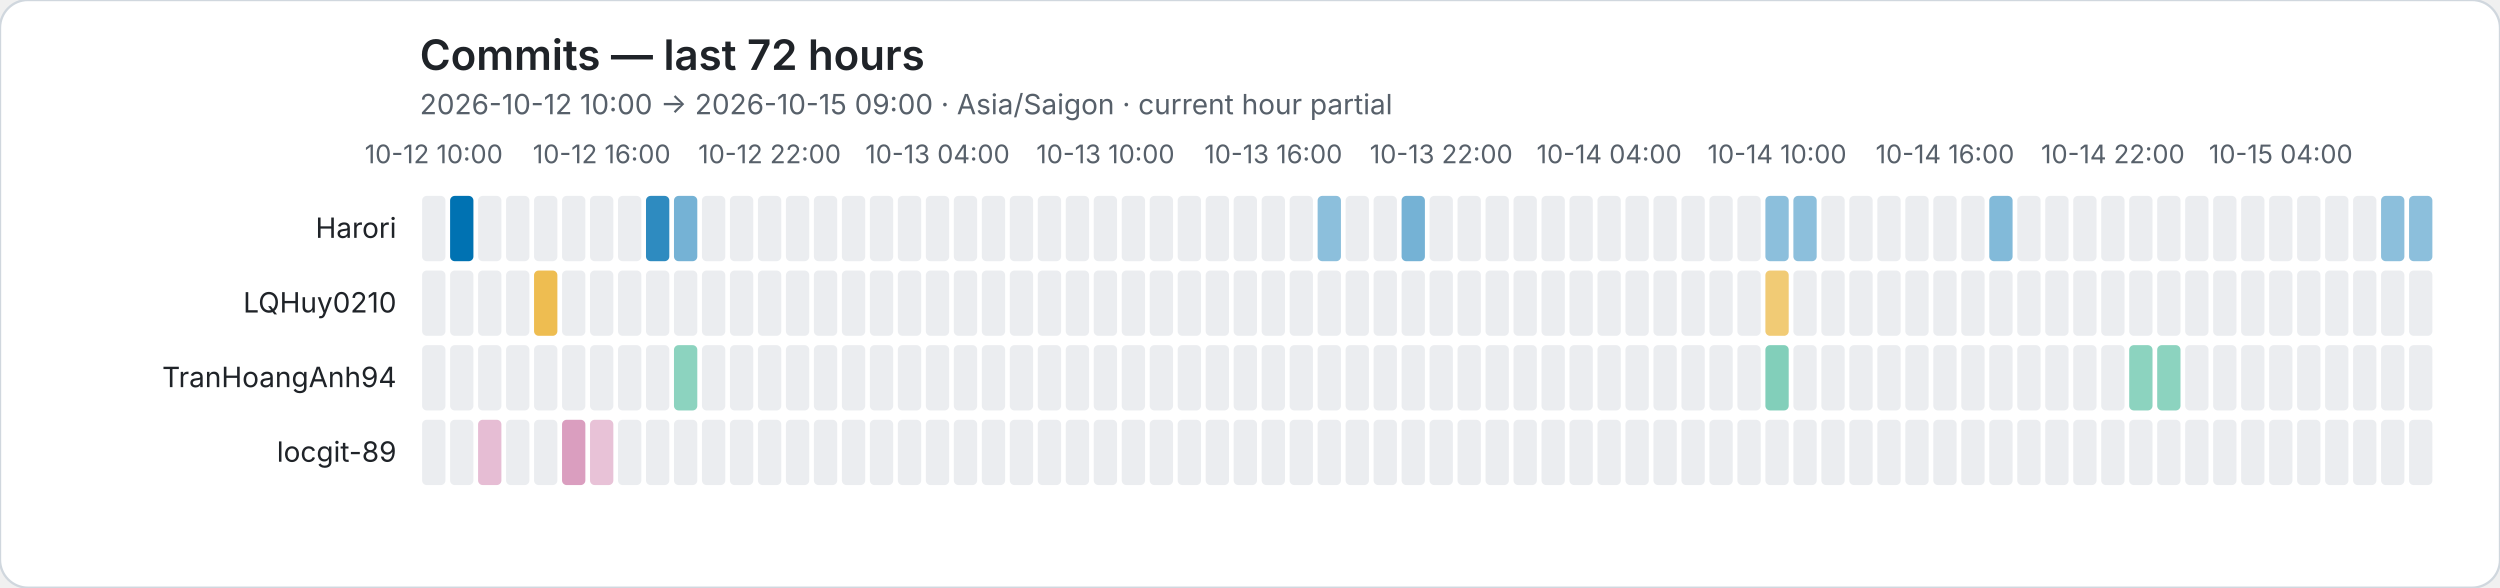
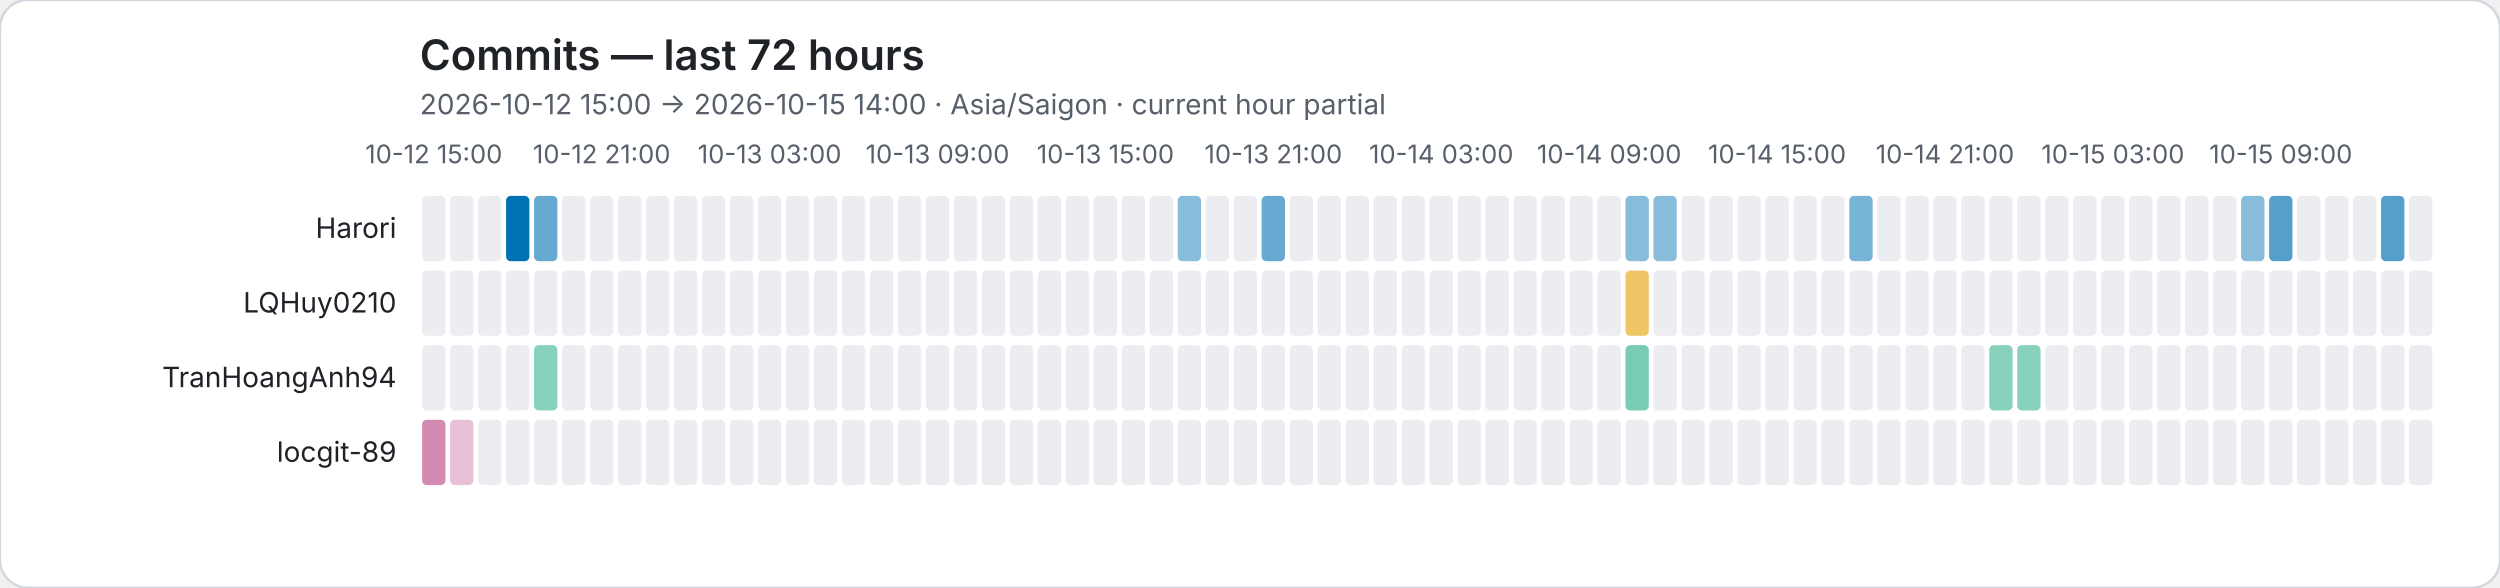
<svg xmlns="http://www.w3.org/2000/svg" role="img" viewBox="0 0 1072 252">
  <rect width="1072" height="252" rx="12" fill="#ffffff" stroke="#d0d7de" />
  <style>text{font-family:system-ui,-apple-system,BlinkMacSystemFont,"Segoe UI",sans-serif}.axis{fill:#57606a;font-size:11px}.heading{fill:#1f2328;font-size:18px;font-weight:600}.subheading{fill:#57606a;font-size:12px}.name{fill:#1f2328;font-size:12px}</style>
  <text class="heading" x="180" y="30">Commits — last 72 hours</text>
-   <text class="subheading" x="180" y="49">2026-10-12 10:00 → 2026-10-15 09:00 · Asia/Saigon · current hour partial</text>
-   <text class="axis" x="186" y="70" text-anchor="middle">10-12 10:00</text>
-   <text class="axis" x="258" y="70" text-anchor="middle">10-12 16:00</text>
-   <text class="axis" x="330" y="70" text-anchor="middle">10-12 22:00</text>
-   <text class="axis" x="402" y="70" text-anchor="middle">10-13 04:00</text>
-   <text class="axis" x="474" y="70" text-anchor="middle">10-13 10:00</text>
-   <text class="axis" x="546" y="70" text-anchor="middle">10-13 16:00</text>
-   <text class="axis" x="618" y="70" text-anchor="middle">10-13 22:00</text>
-   <text class="axis" x="690" y="70" text-anchor="middle">10-14 04:00</text>
-   <text class="axis" x="762" y="70" text-anchor="middle">10-14 10:00</text>
-   <text class="axis" x="834" y="70" text-anchor="middle">10-14 16:00</text>
-   <text class="axis" x="906" y="70" text-anchor="middle">10-14 22:00</text>
-   <text class="axis" x="978" y="70" text-anchor="middle">10-15 04:00</text>
+   <text class="subheading" x="180" y="49">2026-10-12 15:00 → 2026-10-15 14:00 · Asia/Saigon · current hour partial</text>
+   <text class="axis" x="186" y="70" text-anchor="middle">10-12 15:00</text>
+   <text class="axis" x="258" y="70" text-anchor="middle">10-12 21:00</text>
+   <text class="axis" x="330" y="70" text-anchor="middle">10-13 03:00</text>
+   <text class="axis" x="402" y="70" text-anchor="middle">10-13 09:00</text>
+   <text class="axis" x="474" y="70" text-anchor="middle">10-13 15:00</text>
+   <text class="axis" x="546" y="70" text-anchor="middle">10-13 21:00</text>
+   <text class="axis" x="618" y="70" text-anchor="middle">10-14 03:00</text>
+   <text class="axis" x="690" y="70" text-anchor="middle">10-14 09:00</text>
+   <text class="axis" x="762" y="70" text-anchor="middle">10-14 15:00</text>
+   <text class="axis" x="834" y="70" text-anchor="middle">10-14 21:00</text>
+   <text class="axis" x="906" y="70" text-anchor="middle">10-15 03:00</text>
+   <text class="axis" x="978" y="70" text-anchor="middle">10-15 09:00</text>
  <text class="name" x="170" y="102" text-anchor="end">Harori</text>
  <rect data-hour="0" x="181" y="84" width="10" height="28" rx="2" fill="#ebedf0" />
-   <rect data-hour="1" x="193" y="84" width="10" height="28" rx="2" fill="rgba(0, 114, 178, 1.00)" />
+   <rect data-hour="1" x="193" y="84" width="10" height="28" rx="2" fill="#ebedf0" />
  <rect data-hour="2" x="205" y="84" width="10" height="28" rx="2" fill="#ebedf0" />
-   <rect data-hour="3" x="217" y="84" width="10" height="28" rx="2" fill="#ebedf0" />
-   <rect data-hour="4" x="229" y="84" width="10" height="28" rx="2" fill="#ebedf0" />
+   <rect data-hour="3" x="217" y="84" width="10" height="28" rx="2" fill="rgba(0, 114, 178, 1.00)" />
+   <rect data-hour="4" x="229" y="84" width="10" height="28" rx="2" fill="rgba(0, 114, 178, 0.60)" />
  <rect data-hour="5" x="241" y="84" width="10" height="28" rx="2" fill="#ebedf0" />
  <rect data-hour="6" x="253" y="84" width="10" height="28" rx="2" fill="#ebedf0" />
  <rect data-hour="7" x="265" y="84" width="10" height="28" rx="2" fill="#ebedf0" />
-   <rect data-hour="8" x="277" y="84" width="10" height="28" rx="2" fill="rgba(0, 114, 178, 0.82)" />
-   <rect data-hour="9" x="289" y="84" width="10" height="28" rx="2" fill="rgba(0, 114, 178, 0.54)" />
+   <rect data-hour="8" x="277" y="84" width="10" height="28" rx="2" fill="#ebedf0" />
+   <rect data-hour="9" x="289" y="84" width="10" height="28" rx="2" fill="#ebedf0" />
  <rect data-hour="10" x="301" y="84" width="10" height="28" rx="2" fill="#ebedf0" />
  <rect data-hour="11" x="313" y="84" width="10" height="28" rx="2" fill="#ebedf0" />
  <rect data-hour="12" x="325" y="84" width="10" height="28" rx="2" fill="#ebedf0" />
  <rect data-hour="13" x="337" y="84" width="10" height="28" rx="2" fill="#ebedf0" />
  <rect data-hour="14" x="349" y="84" width="10" height="28" rx="2" fill="#ebedf0" />
  <rect data-hour="15" x="361" y="84" width="10" height="28" rx="2" fill="#ebedf0" />
  <rect data-hour="16" x="373" y="84" width="10" height="28" rx="2" fill="#ebedf0" />
  <rect data-hour="17" x="385" y="84" width="10" height="28" rx="2" fill="#ebedf0" />
  <rect data-hour="18" x="397" y="84" width="10" height="28" rx="2" fill="#ebedf0" />
  <rect data-hour="19" x="409" y="84" width="10" height="28" rx="2" fill="#ebedf0" />
  <rect data-hour="20" x="421" y="84" width="10" height="28" rx="2" fill="#ebedf0" />
  <rect data-hour="21" x="433" y="84" width="10" height="28" rx="2" fill="#ebedf0" />
  <rect data-hour="22" x="445" y="84" width="10" height="28" rx="2" fill="#ebedf0" />
  <rect data-hour="23" x="457" y="84" width="10" height="28" rx="2" fill="#ebedf0" />
  <rect data-hour="24" x="469" y="84" width="10" height="28" rx="2" fill="#ebedf0" />
  <rect data-hour="25" x="481" y="84" width="10" height="28" rx="2" fill="#ebedf0" />
  <rect data-hour="26" x="493" y="84" width="10" height="28" rx="2" fill="#ebedf0" />
-   <rect data-hour="27" x="505" y="84" width="10" height="28" rx="2" fill="#ebedf0" />
+   <rect data-hour="27" x="505" y="84" width="10" height="28" rx="2" fill="rgba(0, 114, 178, 0.47)" />
  <rect data-hour="28" x="517" y="84" width="10" height="28" rx="2" fill="#ebedf0" />
  <rect data-hour="29" x="529" y="84" width="10" height="28" rx="2" fill="#ebedf0" />
-   <rect data-hour="30" x="541" y="84" width="10" height="28" rx="2" fill="#ebedf0" />
+   <rect data-hour="30" x="541" y="84" width="10" height="28" rx="2" fill="rgba(0, 114, 178, 0.60)" />
  <rect data-hour="31" x="553" y="84" width="10" height="28" rx="2" fill="#ebedf0" />
-   <rect data-hour="32" x="565" y="84" width="10" height="28" rx="2" fill="rgba(0, 114, 178, 0.45)" />
+   <rect data-hour="32" x="565" y="84" width="10" height="28" rx="2" fill="#ebedf0" />
  <rect data-hour="33" x="577" y="84" width="10" height="28" rx="2" fill="#ebedf0" />
  <rect data-hour="34" x="589" y="84" width="10" height="28" rx="2" fill="#ebedf0" />
-   <rect data-hour="35" x="601" y="84" width="10" height="28" rx="2" fill="rgba(0, 114, 178, 0.54)" />
+   <rect data-hour="35" x="601" y="84" width="10" height="28" rx="2" fill="#ebedf0" />
  <rect data-hour="36" x="613" y="84" width="10" height="28" rx="2" fill="#ebedf0" />
  <rect data-hour="37" x="625" y="84" width="10" height="28" rx="2" fill="#ebedf0" />
  <rect data-hour="38" x="637" y="84" width="10" height="28" rx="2" fill="#ebedf0" />
  <rect data-hour="39" x="649" y="84" width="10" height="28" rx="2" fill="#ebedf0" />
  <rect data-hour="40" x="661" y="84" width="10" height="28" rx="2" fill="#ebedf0" />
  <rect data-hour="41" x="673" y="84" width="10" height="28" rx="2" fill="#ebedf0" />
  <rect data-hour="42" x="685" y="84" width="10" height="28" rx="2" fill="#ebedf0" />
-   <rect data-hour="43" x="697" y="84" width="10" height="28" rx="2" fill="#ebedf0" />
-   <rect data-hour="44" x="709" y="84" width="10" height="28" rx="2" fill="#ebedf0" />
+   <rect data-hour="43" x="697" y="84" width="10" height="28" rx="2" fill="rgba(0, 114, 178, 0.47)" />
+   <rect data-hour="44" x="709" y="84" width="10" height="28" rx="2" fill="rgba(0, 114, 178, 0.47)" />
  <rect data-hour="45" x="721" y="84" width="10" height="28" rx="2" fill="#ebedf0" />
  <rect data-hour="46" x="733" y="84" width="10" height="28" rx="2" fill="#ebedf0" />
  <rect data-hour="47" x="745" y="84" width="10" height="28" rx="2" fill="#ebedf0" />
-   <rect data-hour="48" x="757" y="84" width="10" height="28" rx="2" fill="rgba(0, 114, 178, 0.45)" />
-   <rect data-hour="49" x="769" y="84" width="10" height="28" rx="2" fill="rgba(0, 114, 178, 0.45)" />
+   <rect data-hour="48" x="757" y="84" width="10" height="28" rx="2" fill="#ebedf0" />
+   <rect data-hour="49" x="769" y="84" width="10" height="28" rx="2" fill="#ebedf0" />
  <rect data-hour="50" x="781" y="84" width="10" height="28" rx="2" fill="#ebedf0" />
-   <rect data-hour="51" x="793" y="84" width="10" height="28" rx="2" fill="#ebedf0" />
+   <rect data-hour="51" x="793" y="84" width="10" height="28" rx="2" fill="rgba(0, 114, 178, 0.53)" />
  <rect data-hour="52" x="805" y="84" width="10" height="28" rx="2" fill="#ebedf0" />
  <rect data-hour="53" x="817" y="84" width="10" height="28" rx="2" fill="#ebedf0" />
  <rect data-hour="54" x="829" y="84" width="10" height="28" rx="2" fill="#ebedf0" />
  <rect data-hour="55" x="841" y="84" width="10" height="28" rx="2" fill="#ebedf0" />
-   <rect data-hour="56" x="853" y="84" width="10" height="28" rx="2" fill="rgba(0, 114, 178, 0.49)" />
+   <rect data-hour="56" x="853" y="84" width="10" height="28" rx="2" fill="#ebedf0" />
  <rect data-hour="57" x="865" y="84" width="10" height="28" rx="2" fill="#ebedf0" />
  <rect data-hour="58" x="877" y="84" width="10" height="28" rx="2" fill="#ebedf0" />
  <rect data-hour="59" x="889" y="84" width="10" height="28" rx="2" fill="#ebedf0" />
  <rect data-hour="60" x="901" y="84" width="10" height="28" rx="2" fill="#ebedf0" />
  <rect data-hour="61" x="913" y="84" width="10" height="28" rx="2" fill="#ebedf0" />
  <rect data-hour="62" x="925" y="84" width="10" height="28" rx="2" fill="#ebedf0" />
  <rect data-hour="63" x="937" y="84" width="10" height="28" rx="2" fill="#ebedf0" />
  <rect data-hour="64" x="949" y="84" width="10" height="28" rx="2" fill="#ebedf0" />
-   <rect data-hour="65" x="961" y="84" width="10" height="28" rx="2" fill="#ebedf0" />
-   <rect data-hour="66" x="973" y="84" width="10" height="28" rx="2" fill="#ebedf0" />
+   <rect data-hour="65" x="961" y="84" width="10" height="28" rx="2" fill="rgba(0, 114, 178, 0.47)" />
+   <rect data-hour="66" x="973" y="84" width="10" height="28" rx="2" fill="rgba(0, 114, 178, 0.67)" />
  <rect data-hour="67" x="985" y="84" width="10" height="28" rx="2" fill="#ebedf0" />
  <rect data-hour="68" x="997" y="84" width="10" height="28" rx="2" fill="#ebedf0" />
  <rect data-hour="69" x="1009" y="84" width="10" height="28" rx="2" fill="#ebedf0" />
-   <rect data-hour="70" x="1021" y="84" width="10" height="28" rx="2" fill="rgba(0, 114, 178, 0.45)" />
-   <rect data-hour="71" x="1033" y="84" width="10" height="28" rx="2" fill="rgba(0, 114, 178, 0.45)" />
+   <rect data-hour="70" x="1021" y="84" width="10" height="28" rx="2" fill="rgba(0, 114, 178, 0.67)" />
+   <rect data-hour="71" x="1033" y="84" width="10" height="28" rx="2" fill="#ebedf0" />
  <text class="name" x="170" y="134" text-anchor="end">LQHuy0210</text>
  <rect data-hour="0" x="181" y="116" width="10" height="28" rx="2" fill="#ebedf0" />
  <rect data-hour="1" x="193" y="116" width="10" height="28" rx="2" fill="#ebedf0" />
  <rect data-hour="2" x="205" y="116" width="10" height="28" rx="2" fill="#ebedf0" />
  <rect data-hour="3" x="217" y="116" width="10" height="28" rx="2" fill="#ebedf0" />
-   <rect data-hour="4" x="229" y="116" width="10" height="28" rx="2" fill="rgba(230, 159, 0, 0.68)" />
+   <rect data-hour="4" x="229" y="116" width="10" height="28" rx="2" fill="#ebedf0" />
  <rect data-hour="5" x="241" y="116" width="10" height="28" rx="2" fill="#ebedf0" />
  <rect data-hour="6" x="253" y="116" width="10" height="28" rx="2" fill="#ebedf0" />
  <rect data-hour="7" x="265" y="116" width="10" height="28" rx="2" fill="#ebedf0" />
  <rect data-hour="8" x="277" y="116" width="10" height="28" rx="2" fill="#ebedf0" />
  <rect data-hour="9" x="289" y="116" width="10" height="28" rx="2" fill="#ebedf0" />
  <rect data-hour="10" x="301" y="116" width="10" height="28" rx="2" fill="#ebedf0" />
  <rect data-hour="11" x="313" y="116" width="10" height="28" rx="2" fill="#ebedf0" />
  <rect data-hour="12" x="325" y="116" width="10" height="28" rx="2" fill="#ebedf0" />
  <rect data-hour="13" x="337" y="116" width="10" height="28" rx="2" fill="#ebedf0" />
  <rect data-hour="14" x="349" y="116" width="10" height="28" rx="2" fill="#ebedf0" />
  <rect data-hour="15" x="361" y="116" width="10" height="28" rx="2" fill="#ebedf0" />
  <rect data-hour="16" x="373" y="116" width="10" height="28" rx="2" fill="#ebedf0" />
  <rect data-hour="17" x="385" y="116" width="10" height="28" rx="2" fill="#ebedf0" />
  <rect data-hour="18" x="397" y="116" width="10" height="28" rx="2" fill="#ebedf0" />
  <rect data-hour="19" x="409" y="116" width="10" height="28" rx="2" fill="#ebedf0" />
  <rect data-hour="20" x="421" y="116" width="10" height="28" rx="2" fill="#ebedf0" />
  <rect data-hour="21" x="433" y="116" width="10" height="28" rx="2" fill="#ebedf0" />
  <rect data-hour="22" x="445" y="116" width="10" height="28" rx="2" fill="#ebedf0" />
  <rect data-hour="23" x="457" y="116" width="10" height="28" rx="2" fill="#ebedf0" />
  <rect data-hour="24" x="469" y="116" width="10" height="28" rx="2" fill="#ebedf0" />
  <rect data-hour="25" x="481" y="116" width="10" height="28" rx="2" fill="#ebedf0" />
  <rect data-hour="26" x="493" y="116" width="10" height="28" rx="2" fill="#ebedf0" />
  <rect data-hour="27" x="505" y="116" width="10" height="28" rx="2" fill="#ebedf0" />
  <rect data-hour="28" x="517" y="116" width="10" height="28" rx="2" fill="#ebedf0" />
  <rect data-hour="29" x="529" y="116" width="10" height="28" rx="2" fill="#ebedf0" />
  <rect data-hour="30" x="541" y="116" width="10" height="28" rx="2" fill="#ebedf0" />
  <rect data-hour="31" x="553" y="116" width="10" height="28" rx="2" fill="#ebedf0" />
  <rect data-hour="32" x="565" y="116" width="10" height="28" rx="2" fill="#ebedf0" />
  <rect data-hour="33" x="577" y="116" width="10" height="28" rx="2" fill="#ebedf0" />
  <rect data-hour="34" x="589" y="116" width="10" height="28" rx="2" fill="#ebedf0" />
  <rect data-hour="35" x="601" y="116" width="10" height="28" rx="2" fill="#ebedf0" />
  <rect data-hour="36" x="613" y="116" width="10" height="28" rx="2" fill="#ebedf0" />
  <rect data-hour="37" x="625" y="116" width="10" height="28" rx="2" fill="#ebedf0" />
  <rect data-hour="38" x="637" y="116" width="10" height="28" rx="2" fill="#ebedf0" />
  <rect data-hour="39" x="649" y="116" width="10" height="28" rx="2" fill="#ebedf0" />
  <rect data-hour="40" x="661" y="116" width="10" height="28" rx="2" fill="#ebedf0" />
  <rect data-hour="41" x="673" y="116" width="10" height="28" rx="2" fill="#ebedf0" />
  <rect data-hour="42" x="685" y="116" width="10" height="28" rx="2" fill="#ebedf0" />
-   <rect data-hour="43" x="697" y="116" width="10" height="28" rx="2" fill="#ebedf0" />
+   <rect data-hour="43" x="697" y="116" width="10" height="28" rx="2" fill="rgba(230, 159, 0, 0.60)" />
  <rect data-hour="44" x="709" y="116" width="10" height="28" rx="2" fill="#ebedf0" />
  <rect data-hour="45" x="721" y="116" width="10" height="28" rx="2" fill="#ebedf0" />
  <rect data-hour="46" x="733" y="116" width="10" height="28" rx="2" fill="#ebedf0" />
  <rect data-hour="47" x="745" y="116" width="10" height="28" rx="2" fill="#ebedf0" />
-   <rect data-hour="48" x="757" y="116" width="10" height="28" rx="2" fill="rgba(230, 159, 0, 0.54)" />
+   <rect data-hour="48" x="757" y="116" width="10" height="28" rx="2" fill="#ebedf0" />
  <rect data-hour="49" x="769" y="116" width="10" height="28" rx="2" fill="#ebedf0" />
  <rect data-hour="50" x="781" y="116" width="10" height="28" rx="2" fill="#ebedf0" />
  <rect data-hour="51" x="793" y="116" width="10" height="28" rx="2" fill="#ebedf0" />
  <rect data-hour="52" x="805" y="116" width="10" height="28" rx="2" fill="#ebedf0" />
  <rect data-hour="53" x="817" y="116" width="10" height="28" rx="2" fill="#ebedf0" />
  <rect data-hour="54" x="829" y="116" width="10" height="28" rx="2" fill="#ebedf0" />
  <rect data-hour="55" x="841" y="116" width="10" height="28" rx="2" fill="#ebedf0" />
  <rect data-hour="56" x="853" y="116" width="10" height="28" rx="2" fill="#ebedf0" />
  <rect data-hour="57" x="865" y="116" width="10" height="28" rx="2" fill="#ebedf0" />
  <rect data-hour="58" x="877" y="116" width="10" height="28" rx="2" fill="#ebedf0" />
  <rect data-hour="59" x="889" y="116" width="10" height="28" rx="2" fill="#ebedf0" />
  <rect data-hour="60" x="901" y="116" width="10" height="28" rx="2" fill="#ebedf0" />
  <rect data-hour="61" x="913" y="116" width="10" height="28" rx="2" fill="#ebedf0" />
  <rect data-hour="62" x="925" y="116" width="10" height="28" rx="2" fill="#ebedf0" />
  <rect data-hour="63" x="937" y="116" width="10" height="28" rx="2" fill="#ebedf0" />
  <rect data-hour="64" x="949" y="116" width="10" height="28" rx="2" fill="#ebedf0" />
  <rect data-hour="65" x="961" y="116" width="10" height="28" rx="2" fill="#ebedf0" />
  <rect data-hour="66" x="973" y="116" width="10" height="28" rx="2" fill="#ebedf0" />
  <rect data-hour="67" x="985" y="116" width="10" height="28" rx="2" fill="#ebedf0" />
  <rect data-hour="68" x="997" y="116" width="10" height="28" rx="2" fill="#ebedf0" />
  <rect data-hour="69" x="1009" y="116" width="10" height="28" rx="2" fill="#ebedf0" />
  <rect data-hour="70" x="1021" y="116" width="10" height="28" rx="2" fill="#ebedf0" />
  <rect data-hour="71" x="1033" y="116" width="10" height="28" rx="2" fill="#ebedf0" />
  <text class="name" x="170" y="166" text-anchor="end">TranHoangAnh94</text>
  <rect data-hour="0" x="181" y="148" width="10" height="28" rx="2" fill="#ebedf0" />
  <rect data-hour="1" x="193" y="148" width="10" height="28" rx="2" fill="#ebedf0" />
  <rect data-hour="2" x="205" y="148" width="10" height="28" rx="2" fill="#ebedf0" />
  <rect data-hour="3" x="217" y="148" width="10" height="28" rx="2" fill="#ebedf0" />
-   <rect data-hour="4" x="229" y="148" width="10" height="28" rx="2" fill="#ebedf0" />
+   <rect data-hour="4" x="229" y="148" width="10" height="28" rx="2" fill="rgba(0, 158, 115, 0.47)" />
  <rect data-hour="5" x="241" y="148" width="10" height="28" rx="2" fill="#ebedf0" />
  <rect data-hour="6" x="253" y="148" width="10" height="28" rx="2" fill="#ebedf0" />
  <rect data-hour="7" x="265" y="148" width="10" height="28" rx="2" fill="#ebedf0" />
  <rect data-hour="8" x="277" y="148" width="10" height="28" rx="2" fill="#ebedf0" />
-   <rect data-hour="9" x="289" y="148" width="10" height="28" rx="2" fill="rgba(0, 158, 115, 0.45)" />
+   <rect data-hour="9" x="289" y="148" width="10" height="28" rx="2" fill="#ebedf0" />
  <rect data-hour="10" x="301" y="148" width="10" height="28" rx="2" fill="#ebedf0" />
  <rect data-hour="11" x="313" y="148" width="10" height="28" rx="2" fill="#ebedf0" />
  <rect data-hour="12" x="325" y="148" width="10" height="28" rx="2" fill="#ebedf0" />
  <rect data-hour="13" x="337" y="148" width="10" height="28" rx="2" fill="#ebedf0" />
  <rect data-hour="14" x="349" y="148" width="10" height="28" rx="2" fill="#ebedf0" />
  <rect data-hour="15" x="361" y="148" width="10" height="28" rx="2" fill="#ebedf0" />
  <rect data-hour="16" x="373" y="148" width="10" height="28" rx="2" fill="#ebedf0" />
  <rect data-hour="17" x="385" y="148" width="10" height="28" rx="2" fill="#ebedf0" />
  <rect data-hour="18" x="397" y="148" width="10" height="28" rx="2" fill="#ebedf0" />
  <rect data-hour="19" x="409" y="148" width="10" height="28" rx="2" fill="#ebedf0" />
  <rect data-hour="20" x="421" y="148" width="10" height="28" rx="2" fill="#ebedf0" />
  <rect data-hour="21" x="433" y="148" width="10" height="28" rx="2" fill="#ebedf0" />
  <rect data-hour="22" x="445" y="148" width="10" height="28" rx="2" fill="#ebedf0" />
  <rect data-hour="23" x="457" y="148" width="10" height="28" rx="2" fill="#ebedf0" />
  <rect data-hour="24" x="469" y="148" width="10" height="28" rx="2" fill="#ebedf0" />
  <rect data-hour="25" x="481" y="148" width="10" height="28" rx="2" fill="#ebedf0" />
  <rect data-hour="26" x="493" y="148" width="10" height="28" rx="2" fill="#ebedf0" />
  <rect data-hour="27" x="505" y="148" width="10" height="28" rx="2" fill="#ebedf0" />
  <rect data-hour="28" x="517" y="148" width="10" height="28" rx="2" fill="#ebedf0" />
  <rect data-hour="29" x="529" y="148" width="10" height="28" rx="2" fill="#ebedf0" />
  <rect data-hour="30" x="541" y="148" width="10" height="28" rx="2" fill="#ebedf0" />
  <rect data-hour="31" x="553" y="148" width="10" height="28" rx="2" fill="#ebedf0" />
  <rect data-hour="32" x="565" y="148" width="10" height="28" rx="2" fill="#ebedf0" />
  <rect data-hour="33" x="577" y="148" width="10" height="28" rx="2" fill="#ebedf0" />
  <rect data-hour="34" x="589" y="148" width="10" height="28" rx="2" fill="#ebedf0" />
  <rect data-hour="35" x="601" y="148" width="10" height="28" rx="2" fill="#ebedf0" />
  <rect data-hour="36" x="613" y="148" width="10" height="28" rx="2" fill="#ebedf0" />
  <rect data-hour="37" x="625" y="148" width="10" height="28" rx="2" fill="#ebedf0" />
  <rect data-hour="38" x="637" y="148" width="10" height="28" rx="2" fill="#ebedf0" />
  <rect data-hour="39" x="649" y="148" width="10" height="28" rx="2" fill="#ebedf0" />
  <rect data-hour="40" x="661" y="148" width="10" height="28" rx="2" fill="#ebedf0" />
  <rect data-hour="41" x="673" y="148" width="10" height="28" rx="2" fill="#ebedf0" />
  <rect data-hour="42" x="685" y="148" width="10" height="28" rx="2" fill="#ebedf0" />
-   <rect data-hour="43" x="697" y="148" width="10" height="28" rx="2" fill="#ebedf0" />
+   <rect data-hour="43" x="697" y="148" width="10" height="28" rx="2" fill="rgba(0, 158, 115, 0.53)" />
  <rect data-hour="44" x="709" y="148" width="10" height="28" rx="2" fill="#ebedf0" />
  <rect data-hour="45" x="721" y="148" width="10" height="28" rx="2" fill="#ebedf0" />
  <rect data-hour="46" x="733" y="148" width="10" height="28" rx="2" fill="#ebedf0" />
  <rect data-hour="47" x="745" y="148" width="10" height="28" rx="2" fill="#ebedf0" />
-   <rect data-hour="48" x="757" y="148" width="10" height="28" rx="2" fill="rgba(0, 158, 115, 0.49)" />
+   <rect data-hour="48" x="757" y="148" width="10" height="28" rx="2" fill="#ebedf0" />
  <rect data-hour="49" x="769" y="148" width="10" height="28" rx="2" fill="#ebedf0" />
  <rect data-hour="50" x="781" y="148" width="10" height="28" rx="2" fill="#ebedf0" />
  <rect data-hour="51" x="793" y="148" width="10" height="28" rx="2" fill="#ebedf0" />
  <rect data-hour="52" x="805" y="148" width="10" height="28" rx="2" fill="#ebedf0" />
  <rect data-hour="53" x="817" y="148" width="10" height="28" rx="2" fill="#ebedf0" />
  <rect data-hour="54" x="829" y="148" width="10" height="28" rx="2" fill="#ebedf0" />
  <rect data-hour="55" x="841" y="148" width="10" height="28" rx="2" fill="#ebedf0" />
-   <rect data-hour="56" x="853" y="148" width="10" height="28" rx="2" fill="#ebedf0" />
-   <rect data-hour="57" x="865" y="148" width="10" height="28" rx="2" fill="#ebedf0" />
+   <rect data-hour="56" x="853" y="148" width="10" height="28" rx="2" fill="rgba(0, 158, 115, 0.47)" />
+   <rect data-hour="57" x="865" y="148" width="10" height="28" rx="2" fill="rgba(0, 158, 115, 0.47)" />
  <rect data-hour="58" x="877" y="148" width="10" height="28" rx="2" fill="#ebedf0" />
  <rect data-hour="59" x="889" y="148" width="10" height="28" rx="2" fill="#ebedf0" />
  <rect data-hour="60" x="901" y="148" width="10" height="28" rx="2" fill="#ebedf0" />
-   <rect data-hour="61" x="913" y="148" width="10" height="28" rx="2" fill="rgba(0, 158, 115, 0.45)" />
-   <rect data-hour="62" x="925" y="148" width="10" height="28" rx="2" fill="rgba(0, 158, 115, 0.45)" />
+   <rect data-hour="61" x="913" y="148" width="10" height="28" rx="2" fill="#ebedf0" />
+   <rect data-hour="62" x="925" y="148" width="10" height="28" rx="2" fill="#ebedf0" />
  <rect data-hour="63" x="937" y="148" width="10" height="28" rx="2" fill="#ebedf0" />
  <rect data-hour="64" x="949" y="148" width="10" height="28" rx="2" fill="#ebedf0" />
  <rect data-hour="65" x="961" y="148" width="10" height="28" rx="2" fill="#ebedf0" />
  <rect data-hour="66" x="973" y="148" width="10" height="28" rx="2" fill="#ebedf0" />
  <rect data-hour="67" x="985" y="148" width="10" height="28" rx="2" fill="#ebedf0" />
  <rect data-hour="68" x="997" y="148" width="10" height="28" rx="2" fill="#ebedf0" />
  <rect data-hour="69" x="1009" y="148" width="10" height="28" rx="2" fill="#ebedf0" />
  <rect data-hour="70" x="1021" y="148" width="10" height="28" rx="2" fill="#ebedf0" />
  <rect data-hour="71" x="1033" y="148" width="10" height="28" rx="2" fill="#ebedf0" />
  <text class="name" x="170" y="198" text-anchor="end">locgit-89</text>
-   <rect data-hour="0" x="181" y="180" width="10" height="28" rx="2" fill="#ebedf0" />
-   <rect data-hour="1" x="193" y="180" width="10" height="28" rx="2" fill="#ebedf0" />
-   <rect data-hour="2" x="205" y="180" width="10" height="28" rx="2" fill="rgba(204, 121, 167, 0.49)" />
+   <rect data-hour="0" x="181" y="180" width="10" height="28" rx="2" fill="rgba(204, 121, 167, 0.87)" />
+   <rect data-hour="1" x="193" y="180" width="10" height="28" rx="2" fill="rgba(204, 121, 167, 0.47)" />
+   <rect data-hour="2" x="205" y="180" width="10" height="28" rx="2" fill="#ebedf0" />
  <rect data-hour="3" x="217" y="180" width="10" height="28" rx="2" fill="#ebedf0" />
  <rect data-hour="4" x="229" y="180" width="10" height="28" rx="2" fill="#ebedf0" />
-   <rect data-hour="5" x="241" y="180" width="10" height="28" rx="2" fill="rgba(204, 121, 167, 0.72)" />
-   <rect data-hour="6" x="253" y="180" width="10" height="28" rx="2" fill="rgba(204, 121, 167, 0.45)" />
+   <rect data-hour="5" x="241" y="180" width="10" height="28" rx="2" fill="#ebedf0" />
+   <rect data-hour="6" x="253" y="180" width="10" height="28" rx="2" fill="#ebedf0" />
  <rect data-hour="7" x="265" y="180" width="10" height="28" rx="2" fill="#ebedf0" />
  <rect data-hour="8" x="277" y="180" width="10" height="28" rx="2" fill="#ebedf0" />
  <rect data-hour="9" x="289" y="180" width="10" height="28" rx="2" fill="#ebedf0" />
  <rect data-hour="10" x="301" y="180" width="10" height="28" rx="2" fill="#ebedf0" />
  <rect data-hour="11" x="313" y="180" width="10" height="28" rx="2" fill="#ebedf0" />
  <rect data-hour="12" x="325" y="180" width="10" height="28" rx="2" fill="#ebedf0" />
  <rect data-hour="13" x="337" y="180" width="10" height="28" rx="2" fill="#ebedf0" />
  <rect data-hour="14" x="349" y="180" width="10" height="28" rx="2" fill="#ebedf0" />
  <rect data-hour="15" x="361" y="180" width="10" height="28" rx="2" fill="#ebedf0" />
  <rect data-hour="16" x="373" y="180" width="10" height="28" rx="2" fill="#ebedf0" />
  <rect data-hour="17" x="385" y="180" width="10" height="28" rx="2" fill="#ebedf0" />
  <rect data-hour="18" x="397" y="180" width="10" height="28" rx="2" fill="#ebedf0" />
  <rect data-hour="19" x="409" y="180" width="10" height="28" rx="2" fill="#ebedf0" />
  <rect data-hour="20" x="421" y="180" width="10" height="28" rx="2" fill="#ebedf0" />
  <rect data-hour="21" x="433" y="180" width="10" height="28" rx="2" fill="#ebedf0" />
  <rect data-hour="22" x="445" y="180" width="10" height="28" rx="2" fill="#ebedf0" />
  <rect data-hour="23" x="457" y="180" width="10" height="28" rx="2" fill="#ebedf0" />
  <rect data-hour="24" x="469" y="180" width="10" height="28" rx="2" fill="#ebedf0" />
  <rect data-hour="25" x="481" y="180" width="10" height="28" rx="2" fill="#ebedf0" />
  <rect data-hour="26" x="493" y="180" width="10" height="28" rx="2" fill="#ebedf0" />
  <rect data-hour="27" x="505" y="180" width="10" height="28" rx="2" fill="#ebedf0" />
  <rect data-hour="28" x="517" y="180" width="10" height="28" rx="2" fill="#ebedf0" />
  <rect data-hour="29" x="529" y="180" width="10" height="28" rx="2" fill="#ebedf0" />
  <rect data-hour="30" x="541" y="180" width="10" height="28" rx="2" fill="#ebedf0" />
  <rect data-hour="31" x="553" y="180" width="10" height="28" rx="2" fill="#ebedf0" />
  <rect data-hour="32" x="565" y="180" width="10" height="28" rx="2" fill="#ebedf0" />
  <rect data-hour="33" x="577" y="180" width="10" height="28" rx="2" fill="#ebedf0" />
  <rect data-hour="34" x="589" y="180" width="10" height="28" rx="2" fill="#ebedf0" />
  <rect data-hour="35" x="601" y="180" width="10" height="28" rx="2" fill="#ebedf0" />
  <rect data-hour="36" x="613" y="180" width="10" height="28" rx="2" fill="#ebedf0" />
  <rect data-hour="37" x="625" y="180" width="10" height="28" rx="2" fill="#ebedf0" />
  <rect data-hour="38" x="637" y="180" width="10" height="28" rx="2" fill="#ebedf0" />
  <rect data-hour="39" x="649" y="180" width="10" height="28" rx="2" fill="#ebedf0" />
  <rect data-hour="40" x="661" y="180" width="10" height="28" rx="2" fill="#ebedf0" />
  <rect data-hour="41" x="673" y="180" width="10" height="28" rx="2" fill="#ebedf0" />
  <rect data-hour="42" x="685" y="180" width="10" height="28" rx="2" fill="#ebedf0" />
  <rect data-hour="43" x="697" y="180" width="10" height="28" rx="2" fill="#ebedf0" />
  <rect data-hour="44" x="709" y="180" width="10" height="28" rx="2" fill="#ebedf0" />
  <rect data-hour="45" x="721" y="180" width="10" height="28" rx="2" fill="#ebedf0" />
  <rect data-hour="46" x="733" y="180" width="10" height="28" rx="2" fill="#ebedf0" />
  <rect data-hour="47" x="745" y="180" width="10" height="28" rx="2" fill="#ebedf0" />
  <rect data-hour="48" x="757" y="180" width="10" height="28" rx="2" fill="#ebedf0" />
  <rect data-hour="49" x="769" y="180" width="10" height="28" rx="2" fill="#ebedf0" />
  <rect data-hour="50" x="781" y="180" width="10" height="28" rx="2" fill="#ebedf0" />
  <rect data-hour="51" x="793" y="180" width="10" height="28" rx="2" fill="#ebedf0" />
  <rect data-hour="52" x="805" y="180" width="10" height="28" rx="2" fill="#ebedf0" />
  <rect data-hour="53" x="817" y="180" width="10" height="28" rx="2" fill="#ebedf0" />
  <rect data-hour="54" x="829" y="180" width="10" height="28" rx="2" fill="#ebedf0" />
  <rect data-hour="55" x="841" y="180" width="10" height="28" rx="2" fill="#ebedf0" />
  <rect data-hour="56" x="853" y="180" width="10" height="28" rx="2" fill="#ebedf0" />
  <rect data-hour="57" x="865" y="180" width="10" height="28" rx="2" fill="#ebedf0" />
  <rect data-hour="58" x="877" y="180" width="10" height="28" rx="2" fill="#ebedf0" />
  <rect data-hour="59" x="889" y="180" width="10" height="28" rx="2" fill="#ebedf0" />
  <rect data-hour="60" x="901" y="180" width="10" height="28" rx="2" fill="#ebedf0" />
  <rect data-hour="61" x="913" y="180" width="10" height="28" rx="2" fill="#ebedf0" />
  <rect data-hour="62" x="925" y="180" width="10" height="28" rx="2" fill="#ebedf0" />
  <rect data-hour="63" x="937" y="180" width="10" height="28" rx="2" fill="#ebedf0" />
  <rect data-hour="64" x="949" y="180" width="10" height="28" rx="2" fill="#ebedf0" />
  <rect data-hour="65" x="961" y="180" width="10" height="28" rx="2" fill="#ebedf0" />
  <rect data-hour="66" x="973" y="180" width="10" height="28" rx="2" fill="#ebedf0" />
  <rect data-hour="67" x="985" y="180" width="10" height="28" rx="2" fill="#ebedf0" />
  <rect data-hour="68" x="997" y="180" width="10" height="28" rx="2" fill="#ebedf0" />
  <rect data-hour="69" x="1009" y="180" width="10" height="28" rx="2" fill="#ebedf0" />
  <rect data-hour="70" x="1021" y="180" width="10" height="28" rx="2" fill="#ebedf0" />
  <rect data-hour="71" x="1033" y="180" width="10" height="28" rx="2" fill="#ebedf0" />
</svg>
